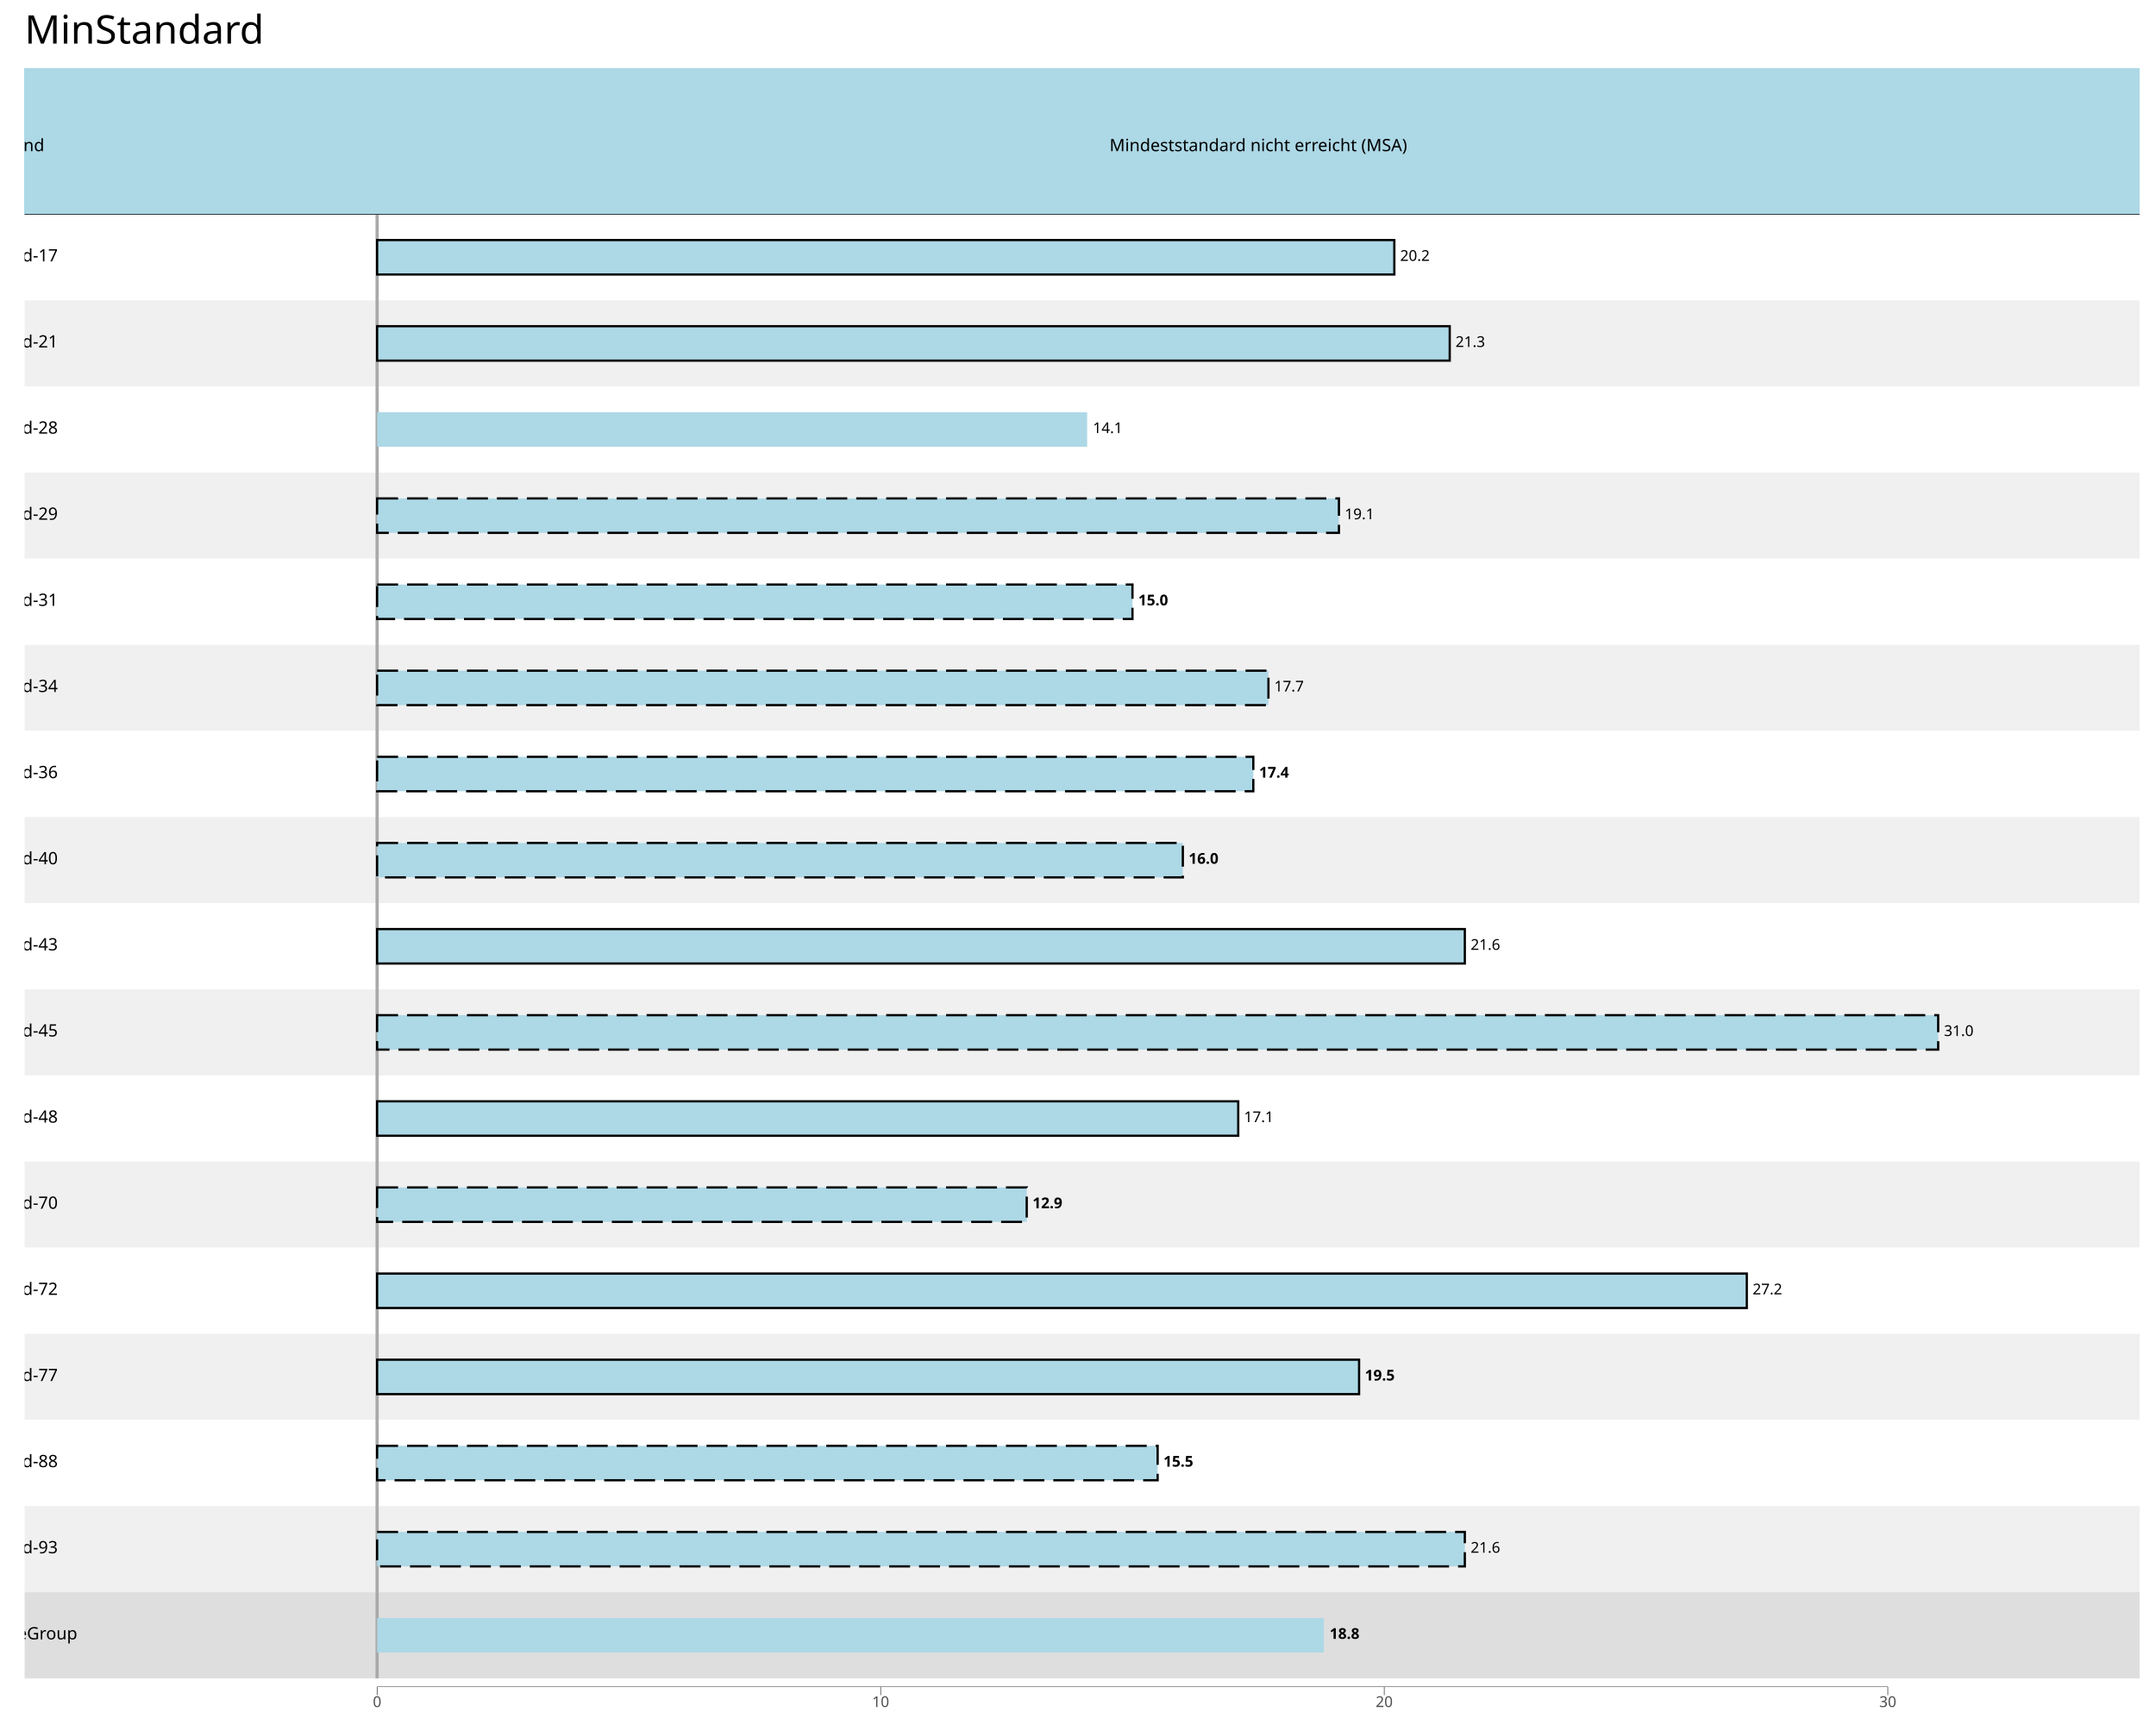
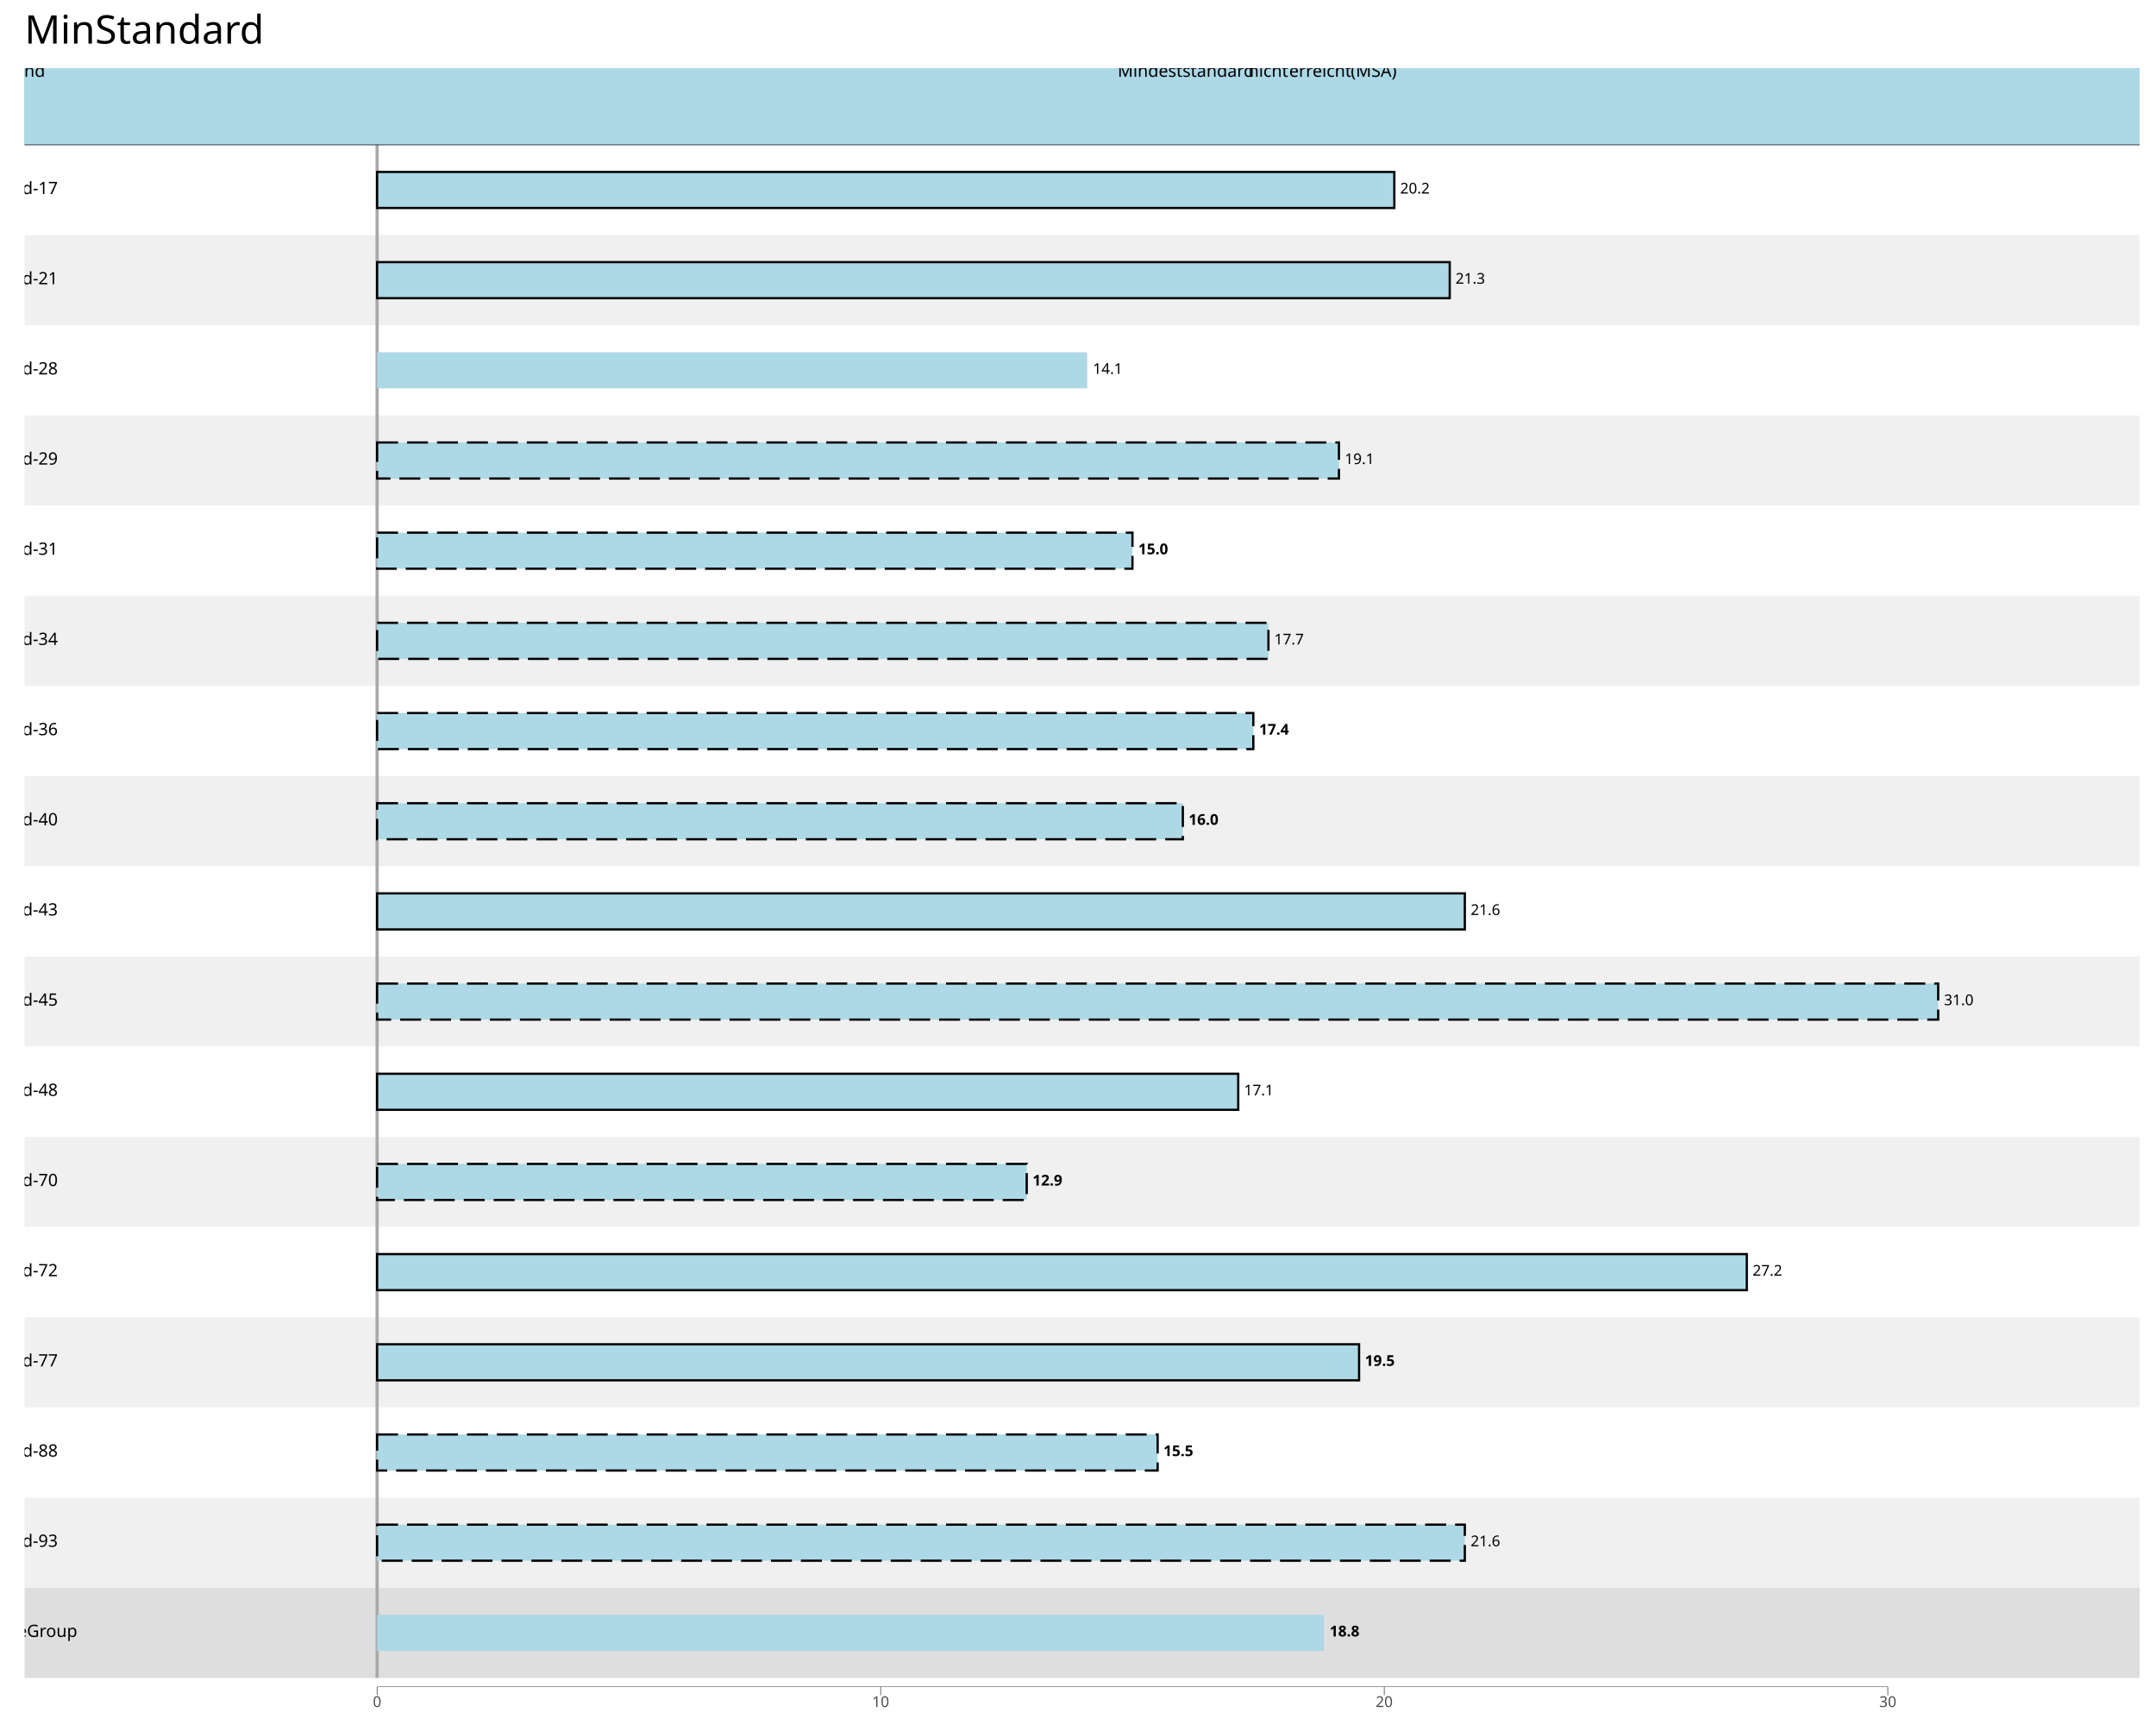
<svg xmlns="http://www.w3.org/2000/svg" class="svglite" data-engine-version="2.0" width="720.00pt" height="576.00pt" viewBox="0 0 720.00 576.00">
  <defs>
    <style type="text/css">
    .svglite line, .svglite polyline, .svglite polygon, .svglite path, .svglite rect, .svglite circle {
      fill: none;
      stroke: #000000;
      stroke-linecap: round;
      stroke-linejoin: round;
      stroke-miterlimit: 10.00;
    }
  </style>
  </defs>
  <rect width="100%" height="100%" style="stroke: none; fill: #FFFFFF;" />
  <defs>
    <clipPath id="cpMC4wMHw3MjAuMDB8MC4wMHw1NzYuMDA=">
      <rect x="0.00" y="0.00" width="720.00" height="576.00" />
    </clipPath>
  </defs>
  <g clip-path="url(#cpMC4wMHw3MjAuMDB8MC4wMHw1NzYuMDA=)">
    <rect x="0.00" y="0.00" width="720.00" height="576.00" style="stroke-width: 1.07; stroke: #FFFFFF; fill: #FFFFFF;" />
  </g>
  <defs>
    <clipPath id="cpOC4yMnw3MTQuNTJ8MjIuNzh8NTYzLjMw">
      <rect x="8.22" y="22.78" width="706.30" height="540.52" />
    </clipPath>
  </defs>
  <g clip-path="url(#cpOC4yMnw3MTQuNTJ8MjIuNzh8NTYzLjMw)">
    <rect x="8.22" y="22.78" width="706.30" height="540.52" style="stroke-width: 1.07; stroke: none; fill: #FFFFFF;" />
-     <rect x="8.22" y="71.53" width="706.30" height="28.76" style="stroke-width: 0.21; stroke: none; stroke-linecap: butt; stroke-linejoin: miter; fill: #FFFFFF;" />
-     <rect x="8.22" y="100.29" width="706.30" height="28.76" style="stroke-width: 0.21; stroke: none; stroke-linecap: butt; stroke-linejoin: miter; fill: #F0F0F0;" />
-     <rect x="8.22" y="129.05" width="706.30" height="28.76" style="stroke-width: 0.21; stroke: none; stroke-linecap: butt; stroke-linejoin: miter; fill: #FFFFFF;" />
-     <rect x="8.22" y="157.81" width="706.30" height="28.76" style="stroke-width: 0.21; stroke: none; stroke-linecap: butt; stroke-linejoin: miter; fill: #F0F0F0;" />
-     <rect x="8.22" y="186.56" width="706.30" height="28.76" style="stroke-width: 0.21; stroke: none; stroke-linecap: butt; stroke-linejoin: miter; fill: #FFFFFF;" />
-     <rect x="8.22" y="215.32" width="706.30" height="28.76" style="stroke-width: 0.21; stroke: none; stroke-linecap: butt; stroke-linejoin: miter; fill: #F0F0F0;" />
-     <rect x="8.22" y="244.08" width="706.30" height="28.76" style="stroke-width: 0.21; stroke: none; stroke-linecap: butt; stroke-linejoin: miter; fill: #FFFFFF;" />
-     <rect x="8.22" y="272.84" width="706.30" height="28.76" style="stroke-width: 0.21; stroke: none; stroke-linecap: butt; stroke-linejoin: miter; fill: #F0F0F0;" />
-     <rect x="8.22" y="301.60" width="706.30" height="28.76" style="stroke-width: 0.21; stroke: none; stroke-linecap: butt; stroke-linejoin: miter; fill: #FFFFFF;" />
-     <rect x="8.22" y="330.36" width="706.30" height="28.76" style="stroke-width: 0.21; stroke: none; stroke-linecap: butt; stroke-linejoin: miter; fill: #F0F0F0;" />
-     <rect x="8.22" y="359.12" width="706.30" height="28.76" style="stroke-width: 0.21; stroke: none; stroke-linecap: butt; stroke-linejoin: miter; fill: #FFFFFF;" />
-     <rect x="8.22" y="387.87" width="706.30" height="28.76" style="stroke-width: 0.21; stroke: none; stroke-linecap: butt; stroke-linejoin: miter; fill: #F0F0F0;" />
-     <rect x="8.22" y="416.63" width="706.30" height="28.76" style="stroke-width: 0.21; stroke: none; stroke-linecap: butt; stroke-linejoin: miter; fill: #FFFFFF;" />
-     <rect x="8.22" y="445.39" width="706.30" height="28.76" style="stroke-width: 0.21; stroke: none; stroke-linecap: butt; stroke-linejoin: miter; fill: #F0F0F0;" />
-     <rect x="8.22" y="474.15" width="706.30" height="28.76" style="stroke-width: 0.21; stroke: none; stroke-linecap: butt; stroke-linejoin: miter; fill: #FFFFFF;" />
-     <rect x="8.22" y="502.91" width="706.30" height="28.76" style="stroke-width: 0.21; stroke: none; stroke-linecap: butt; stroke-linejoin: miter; fill: #F0F0F0;" />
-     <rect x="8.22" y="531.67" width="706.30" height="28.76" style="stroke-width: 0.21; stroke: none; stroke-linecap: butt; stroke-linejoin: miter; fill: #DEDEDE;" />
-     <line x1="125.94" y1="560.43" x2="125.94" y2="22.78" style="stroke-width: 1.07; stroke: #A9A9A9; stroke-linecap: butt;" />
-     <rect x="8.22" y="22.78" width="706.30" height="48.75" style="stroke-width: 1.07; stroke: none; stroke-linecap: butt; stroke-linejoin: miter; fill: #ADD8E6;" />
-     <rect x="8.22" y="22.78" width="706.30" height="48.75" style="stroke-width: 1.07; stroke: none; stroke-linecap: butt; stroke-linejoin: miter; fill: #ADD8E6;" />
-     <rect x="8.22" y="22.78" width="706.30" height="48.75" style="stroke-width: 1.07; stroke: none; stroke-linecap: butt; stroke-linejoin: miter; fill: #ADD8E6;" />
-     <rect x="8.22" y="22.78" width="706.30" height="48.75" style="stroke-width: 1.07; stroke: none; stroke-linecap: butt; stroke-linejoin: miter; fill: #ADD8E6;" />
-     <rect x="8.22" y="22.78" width="706.30" height="48.75" style="stroke-width: 1.07; stroke: none; stroke-linecap: butt; stroke-linejoin: miter; fill: #ADD8E6;" />
-     <rect x="8.22" y="22.78" width="706.30" height="48.75" style="stroke-width: 1.07; stroke: none; stroke-linecap: butt; stroke-linejoin: miter; fill: #ADD8E6;" />
-     <rect x="8.22" y="22.78" width="706.30" height="48.75" style="stroke-width: 1.07; stroke: none; stroke-linecap: butt; stroke-linejoin: miter; fill: #ADD8E6;" />
-     <rect x="8.22" y="22.78" width="706.30" height="48.75" style="stroke-width: 1.07; stroke: none; stroke-linecap: butt; stroke-linejoin: miter; fill: #ADD8E6;" />
-     <rect x="8.22" y="22.78" width="706.30" height="48.75" style="stroke-width: 1.07; stroke: none; stroke-linecap: butt; stroke-linejoin: miter; fill: #ADD8E6;" />
-     <rect x="8.22" y="22.78" width="706.30" height="48.75" style="stroke-width: 1.07; stroke: none; stroke-linecap: butt; stroke-linejoin: miter; fill: #ADD8E6;" />
-     <rect x="8.22" y="22.78" width="706.30" height="48.75" style="stroke-width: 1.07; stroke: none; stroke-linecap: butt; stroke-linejoin: miter; fill: #ADD8E6;" />
-     <rect x="8.22" y="22.78" width="706.30" height="48.75" style="stroke-width: 1.07; stroke: none; stroke-linecap: butt; stroke-linejoin: miter; fill: #ADD8E6;" />
-     <rect x="8.22" y="22.78" width="706.30" height="48.75" style="stroke-width: 1.07; stroke: none; stroke-linecap: butt; stroke-linejoin: miter; fill: #ADD8E6;" />
-     <rect x="8.22" y="22.78" width="706.30" height="48.75" style="stroke-width: 1.07; stroke: none; stroke-linecap: butt; stroke-linejoin: miter; fill: #ADD8E6;" />
-     <rect x="8.22" y="22.78" width="706.30" height="48.75" style="stroke-width: 1.07; stroke: none; stroke-linecap: butt; stroke-linejoin: miter; fill: #ADD8E6;" />
-     <rect x="8.22" y="22.78" width="706.30" height="48.75" style="stroke-width: 1.07; stroke: none; stroke-linecap: butt; stroke-linejoin: miter; fill: #ADD8E6;" />
-     <rect x="8.22" y="22.78" width="706.30" height="48.75" style="stroke-width: 1.07; stroke: none; stroke-linecap: butt; stroke-linejoin: miter; fill: #ADD8E6;" />
-     <line x1="8.22" y1="71.53" x2="714.52" y2="71.53" style="stroke-width: 0.21; stroke-linecap: butt;" />
+     <rect x="8.22" y="48.38" width="706.30" height="30.11" style="stroke-width: 0.21; stroke: none; stroke-linecap: butt; stroke-linejoin: miter; fill: #FFFFFF;" />
+     <rect x="8.22" y="78.49" width="706.30" height="30.11" style="stroke-width: 0.21; stroke: none; stroke-linecap: butt; stroke-linejoin: miter; fill: #F0F0F0;" />
+     <rect x="8.22" y="108.60" width="706.30" height="30.11" style="stroke-width: 0.21; stroke: none; stroke-linecap: butt; stroke-linejoin: miter; fill: #FFFFFF;" />
+     <rect x="8.22" y="138.72" width="706.30" height="30.11" style="stroke-width: 0.21; stroke: none; stroke-linecap: butt; stroke-linejoin: miter; fill: #F0F0F0;" />
+     <rect x="8.22" y="168.83" width="706.30" height="30.11" style="stroke-width: 0.21; stroke: none; stroke-linecap: butt; stroke-linejoin: miter; fill: #FFFFFF;" />
+     <rect x="8.22" y="198.94" width="706.30" height="30.11" style="stroke-width: 0.21; stroke: none; stroke-linecap: butt; stroke-linejoin: miter; fill: #F0F0F0;" />
+     <rect x="8.22" y="229.05" width="706.30" height="30.11" style="stroke-width: 0.21; stroke: none; stroke-linecap: butt; stroke-linejoin: miter; fill: #FFFFFF;" />
+     <rect x="8.22" y="259.17" width="706.30" height="30.11" style="stroke-width: 0.21; stroke: none; stroke-linecap: butt; stroke-linejoin: miter; fill: #F0F0F0;" />
+     <rect x="8.22" y="289.28" width="706.30" height="30.11" style="stroke-width: 0.21; stroke: none; stroke-linecap: butt; stroke-linejoin: miter; fill: #FFFFFF;" />
+     <rect x="8.22" y="319.39" width="706.30" height="30.11" style="stroke-width: 0.21; stroke: none; stroke-linecap: butt; stroke-linejoin: miter; fill: #F0F0F0;" />
+     <rect x="8.22" y="349.50" width="706.30" height="30.11" style="stroke-width: 0.21; stroke: none; stroke-linecap: butt; stroke-linejoin: miter; fill: #FFFFFF;" />
+     <rect x="8.22" y="379.62" width="706.30" height="30.11" style="stroke-width: 0.21; stroke: none; stroke-linecap: butt; stroke-linejoin: miter; fill: #F0F0F0;" />
+     <rect x="8.22" y="409.73" width="706.30" height="30.11" style="stroke-width: 0.21; stroke: none; stroke-linecap: butt; stroke-linejoin: miter; fill: #FFFFFF;" />
+     <rect x="8.22" y="439.84" width="706.30" height="30.11" style="stroke-width: 0.21; stroke: none; stroke-linecap: butt; stroke-linejoin: miter; fill: #F0F0F0;" />
+     <rect x="8.22" y="469.95" width="706.30" height="30.11" style="stroke-width: 0.21; stroke: none; stroke-linecap: butt; stroke-linejoin: miter; fill: #FFFFFF;" />
+     <rect x="8.22" y="500.07" width="706.30" height="30.11" style="stroke-width: 0.21; stroke: none; stroke-linecap: butt; stroke-linejoin: miter; fill: #F0F0F0;" />
+     <rect x="8.22" y="530.18" width="706.30" height="30.11" style="stroke-width: 0.21; stroke: none; stroke-linecap: butt; stroke-linejoin: miter; fill: #DEDEDE;" />
+     <line x1="125.94" y1="560.29" x2="125.94" y2="22.78" style="stroke-width: 1.07; stroke: #A9A9A9; stroke-linecap: butt;" />
+     <rect x="8.22" y="22.78" width="706.30" height="25.60" style="stroke-width: 1.07; stroke: none; stroke-linecap: butt; stroke-linejoin: miter; fill: #ADD8E6;" />
+     <rect x="8.22" y="22.78" width="706.30" height="25.60" style="stroke-width: 1.07; stroke: none; stroke-linecap: butt; stroke-linejoin: miter; fill: #ADD8E6;" />
+     <rect x="8.22" y="22.78" width="706.30" height="25.60" style="stroke-width: 1.07; stroke: none; stroke-linecap: butt; stroke-linejoin: miter; fill: #ADD8E6;" />
+     <rect x="8.22" y="22.78" width="706.30" height="25.60" style="stroke-width: 1.07; stroke: none; stroke-linecap: butt; stroke-linejoin: miter; fill: #ADD8E6;" />
+     <rect x="8.22" y="22.78" width="706.30" height="25.60" style="stroke-width: 1.07; stroke: none; stroke-linecap: butt; stroke-linejoin: miter; fill: #ADD8E6;" />
+     <rect x="8.22" y="22.78" width="706.30" height="25.60" style="stroke-width: 1.07; stroke: none; stroke-linecap: butt; stroke-linejoin: miter; fill: #ADD8E6;" />
+     <rect x="8.22" y="22.78" width="706.30" height="25.60" style="stroke-width: 1.07; stroke: none; stroke-linecap: butt; stroke-linejoin: miter; fill: #ADD8E6;" />
+     <rect x="8.22" y="22.78" width="706.30" height="25.60" style="stroke-width: 1.07; stroke: none; stroke-linecap: butt; stroke-linejoin: miter; fill: #ADD8E6;" />
+     <rect x="8.22" y="22.78" width="706.30" height="25.60" style="stroke-width: 1.07; stroke: none; stroke-linecap: butt; stroke-linejoin: miter; fill: #ADD8E6;" />
+     <rect x="8.22" y="22.78" width="706.30" height="25.60" style="stroke-width: 1.07; stroke: none; stroke-linecap: butt; stroke-linejoin: miter; fill: #ADD8E6;" />
+     <rect x="8.22" y="22.78" width="706.30" height="25.60" style="stroke-width: 1.07; stroke: none; stroke-linecap: butt; stroke-linejoin: miter; fill: #ADD8E6;" />
+     <rect x="8.22" y="22.78" width="706.30" height="25.60" style="stroke-width: 1.07; stroke: none; stroke-linecap: butt; stroke-linejoin: miter; fill: #ADD8E6;" />
+     <rect x="8.22" y="22.78" width="706.30" height="25.60" style="stroke-width: 1.07; stroke: none; stroke-linecap: butt; stroke-linejoin: miter; fill: #ADD8E6;" />
+     <rect x="8.22" y="22.78" width="706.30" height="25.60" style="stroke-width: 1.07; stroke: none; stroke-linecap: butt; stroke-linejoin: miter; fill: #ADD8E6;" />
+     <rect x="8.22" y="22.78" width="706.30" height="25.60" style="stroke-width: 1.07; stroke: none; stroke-linecap: butt; stroke-linejoin: miter; fill: #ADD8E6;" />
+     <rect x="8.22" y="22.78" width="706.30" height="25.60" style="stroke-width: 1.07; stroke: none; stroke-linecap: butt; stroke-linejoin: miter; fill: #ADD8E6;" />
+     <rect x="8.22" y="22.78" width="706.30" height="25.60" style="stroke-width: 1.07; stroke: none; stroke-linecap: butt; stroke-linejoin: miter; fill: #ADD8E6;" />
+     <line x1="8.22" y1="48.38" x2="714.52" y2="48.38" style="stroke-width: 0.21; stroke-linecap: butt;" />
    <line x1="125.94" y1="563.30" x2="630.44" y2="563.30" style="stroke-width: 0.21; stroke-linecap: butt;" />
-     <text x="467.57" y="87.11" style="font-size: 4.98px; font-family: sans;" textLength="9.69px" lengthAdjust="spacingAndGlyphs">20.2</text>
-     <text x="486.07" y="115.86" style="font-size: 4.98px; font-family: sans;" textLength="9.69px" lengthAdjust="spacingAndGlyphs">21.3</text>
-     <text x="364.99" y="144.62" style="font-size: 4.98px; font-family: sans;" textLength="9.69px" lengthAdjust="spacingAndGlyphs">14.1</text>
-     <text x="449.07" y="173.38" style="font-size: 4.98px; font-family: sans;" textLength="9.69px" lengthAdjust="spacingAndGlyphs">19.1</text>
-     <text x="380.12" y="202.14" style="font-size: 4.98px; font-weight: bold; font-family: sans;" textLength="9.69px" lengthAdjust="spacingAndGlyphs">15.0</text>
-     <text x="425.53" y="230.90" style="font-size: 4.98px; font-family: sans;" textLength="9.69px" lengthAdjust="spacingAndGlyphs">17.7</text>
-     <text x="420.48" y="259.66" style="font-size: 4.98px; font-weight: bold; font-family: sans;" textLength="9.69px" lengthAdjust="spacingAndGlyphs">17.4</text>
-     <text x="396.94" y="288.42" style="font-size: 4.98px; font-weight: bold; font-family: sans;" textLength="9.69px" lengthAdjust="spacingAndGlyphs">16.0</text>
-     <text x="491.12" y="317.17" style="font-size: 4.98px; font-family: sans;" textLength="9.69px" lengthAdjust="spacingAndGlyphs">21.6</text>
-     <text x="649.19" y="345.93" style="font-size: 4.98px; font-family: sans;" textLength="9.69px" lengthAdjust="spacingAndGlyphs">31.0</text>
-     <text x="415.44" y="374.69" style="font-size: 4.98px; font-family: sans;" textLength="9.69px" lengthAdjust="spacingAndGlyphs">17.1</text>
-     <text x="344.81" y="403.45" style="font-size: 4.98px; font-weight: bold; font-family: sans;" textLength="9.69px" lengthAdjust="spacingAndGlyphs">12.9</text>
-     <text x="585.29" y="432.21" style="font-size: 4.98px; font-family: sans;" textLength="9.69px" lengthAdjust="spacingAndGlyphs">27.2</text>
-     <text x="455.80" y="460.97" style="font-size: 4.98px; font-weight: bold; font-family: sans;" textLength="9.69px" lengthAdjust="spacingAndGlyphs">19.5</text>
-     <text x="388.53" y="489.73" style="font-size: 4.98px; font-weight: bold; font-family: sans;" textLength="9.69px" lengthAdjust="spacingAndGlyphs">15.5</text>
-     <text x="491.12" y="518.48" style="font-size: 4.98px; font-family: sans;" textLength="9.69px" lengthAdjust="spacingAndGlyphs">21.6</text>
-     <text x="444.03" y="547.24" style="font-size: 4.98px; font-weight: bold; font-family: sans;" textLength="9.69px" lengthAdjust="spacingAndGlyphs">18.8</text>
-     <rect x="125.94" y="80.16" width="339.70" height="11.50" style="stroke-width: 0.75; stroke-linecap: butt; stroke-linejoin: miter; fill: #ADD8E6;" />
-     <rect x="125.94" y="108.92" width="358.20" height="11.50" style="stroke-width: 0.75; stroke-linecap: butt; stroke-linejoin: miter; fill: #ADD8E6;" />
-     <rect x="125.94" y="137.67" width="237.12" height="11.50" style="stroke-width: 0.75; stroke: none; stroke-linecap: butt; stroke-linejoin: miter; fill: #ADD8E6;" />
-     <rect x="125.94" y="166.43" width="321.20" height="11.50" style="stroke-width: 0.75; stroke-dasharray: 7.00,3.00; stroke-linecap: butt; stroke-linejoin: miter; fill: #ADD8E6;" />
-     <rect x="125.94" y="195.19" width="252.25" height="11.50" style="stroke-width: 0.75; stroke-dasharray: 7.00,3.00; stroke-linecap: butt; stroke-linejoin: miter; fill: #ADD8E6;" />
-     <rect x="125.94" y="223.95" width="297.66" height="11.50" style="stroke-width: 0.75; stroke-dasharray: 7.00,3.00; stroke-linecap: butt; stroke-linejoin: miter; fill: #ADD8E6;" />
-     <rect x="125.94" y="252.71" width="292.61" height="11.50" style="stroke-width: 0.75; stroke-dasharray: 7.00,3.00; stroke-linecap: butt; stroke-linejoin: miter; fill: #ADD8E6;" />
-     <rect x="125.94" y="281.47" width="269.07" height="11.50" style="stroke-width: 0.75; stroke-dasharray: 7.00,3.00; stroke-linecap: butt; stroke-linejoin: miter; fill: #ADD8E6;" />
-     <rect x="125.94" y="310.23" width="363.24" height="11.50" style="stroke-width: 0.75; stroke-linecap: butt; stroke-linejoin: miter; fill: #ADD8E6;" />
-     <rect x="125.94" y="338.98" width="521.32" height="11.50" style="stroke-width: 0.75; stroke-dasharray: 7.00,3.00; stroke-linecap: butt; stroke-linejoin: miter; fill: #ADD8E6;" />
-     <rect x="125.94" y="367.74" width="287.57" height="11.50" style="stroke-width: 0.75; stroke-linecap: butt; stroke-linejoin: miter; fill: #ADD8E6;" />
-     <rect x="125.94" y="396.50" width="216.94" height="11.50" style="stroke-width: 0.75; stroke-dasharray: 7.00,3.00; stroke-linecap: butt; stroke-linejoin: miter; fill: #ADD8E6;" />
-     <rect x="125.94" y="425.26" width="457.41" height="11.50" style="stroke-width: 0.75; stroke-linecap: butt; stroke-linejoin: miter; fill: #ADD8E6;" />
-     <rect x="125.94" y="454.02" width="327.93" height="11.50" style="stroke-width: 0.75; stroke-linecap: butt; stroke-linejoin: miter; fill: #ADD8E6;" />
-     <rect x="125.94" y="482.78" width="260.66" height="11.50" style="stroke-width: 0.75; stroke-dasharray: 7.00,3.00; stroke-linecap: butt; stroke-linejoin: miter; fill: #ADD8E6;" />
-     <rect x="125.94" y="511.54" width="363.24" height="11.50" style="stroke-width: 0.75; stroke-dasharray: 7.00,3.00; stroke-linecap: butt; stroke-linejoin: miter; fill: #ADD8E6;" />
-     <rect x="125.94" y="540.29" width="316.15" height="11.50" style="stroke-width: 0.75; stroke: none; stroke-linecap: butt; stroke-linejoin: miter; fill: #ADD8E6;" />
-     <text x="420.23" y="50.48" text-anchor="middle" style="font-size: 5.69px; font-family: sans;" textLength="93.95px" lengthAdjust="spacingAndGlyphs">Mindeststandard nicht erreicht (MSA)</text>
-     <text x="-2.22" y="87.28" style="font-size: 5.69px; font-family: sans;" textLength="20.89px" lengthAdjust="spacingAndGlyphs">Land-17</text>
-     <text x="-2.22" y="116.03" style="font-size: 5.69px; font-family: sans;" textLength="20.89px" lengthAdjust="spacingAndGlyphs">Land-21</text>
-     <text x="-2.22" y="144.79" style="font-size: 5.69px; font-family: sans;" textLength="20.89px" lengthAdjust="spacingAndGlyphs">Land-28</text>
-     <text x="-2.22" y="173.55" style="font-size: 5.69px; font-family: sans;" textLength="20.89px" lengthAdjust="spacingAndGlyphs">Land-29</text>
-     <text x="-2.22" y="202.31" style="font-size: 5.69px; font-family: sans;" textLength="20.89px" lengthAdjust="spacingAndGlyphs">Land-31</text>
-     <text x="-2.22" y="231.07" style="font-size: 5.69px; font-family: sans;" textLength="20.89px" lengthAdjust="spacingAndGlyphs">Land-34</text>
-     <text x="-2.22" y="259.83" style="font-size: 5.69px; font-family: sans;" textLength="20.89px" lengthAdjust="spacingAndGlyphs">Land-36</text>
-     <text x="-2.22" y="288.59" style="font-size: 5.69px; font-family: sans;" textLength="20.89px" lengthAdjust="spacingAndGlyphs">Land-40</text>
-     <text x="-2.22" y="317.35" style="font-size: 5.69px; font-family: sans;" textLength="20.89px" lengthAdjust="spacingAndGlyphs">Land-43</text>
-     <text x="-2.22" y="346.10" style="font-size: 5.69px; font-family: sans;" textLength="20.89px" lengthAdjust="spacingAndGlyphs">Land-45</text>
-     <text x="-2.22" y="374.86" style="font-size: 5.69px; font-family: sans;" textLength="20.89px" lengthAdjust="spacingAndGlyphs">Land-48</text>
-     <text x="-2.22" y="403.62" style="font-size: 5.69px; font-family: sans;" textLength="20.89px" lengthAdjust="spacingAndGlyphs">Land-70</text>
-     <text x="-2.22" y="432.38" style="font-size: 5.69px; font-family: sans;" textLength="20.89px" lengthAdjust="spacingAndGlyphs">Land-72</text>
-     <text x="-2.22" y="461.14" style="font-size: 5.69px; font-family: sans;" textLength="20.89px" lengthAdjust="spacingAndGlyphs">Land-77</text>
-     <text x="-2.22" y="489.90" style="font-size: 5.69px; font-family: sans;" textLength="20.89px" lengthAdjust="spacingAndGlyphs">Land-88</text>
-     <text x="-2.22" y="518.66" style="font-size: 5.69px; font-family: sans;" textLength="20.89px" lengthAdjust="spacingAndGlyphs">Land-93</text>
-     <text x="-7.12" y="547.41" style="font-size: 5.69px; font-family: sans;" textLength="30.69px" lengthAdjust="spacingAndGlyphs">wholeGroup</text>
-     <text x="8.22" y="50.48" text-anchor="middle" style="font-size: 5.69px; font-family: sans;" textLength="12.66px" lengthAdjust="spacingAndGlyphs">Land</text>
+     <text x="467.57" y="64.63" style="font-size: 4.98px; font-family: sans;" textLength="9.69px" lengthAdjust="spacingAndGlyphs">20.2</text>
+     <text x="486.07" y="94.74" style="font-size: 4.98px; font-family: sans;" textLength="9.69px" lengthAdjust="spacingAndGlyphs">21.3</text>
+     <text x="364.99" y="124.86" style="font-size: 4.98px; font-family: sans;" textLength="9.69px" lengthAdjust="spacingAndGlyphs">14.1</text>
+     <text x="449.07" y="154.97" style="font-size: 4.98px; font-family: sans;" textLength="9.69px" lengthAdjust="spacingAndGlyphs">19.1</text>
+     <text x="380.12" y="185.08" style="font-size: 4.98px; font-weight: bold; font-family: sans;" textLength="9.69px" lengthAdjust="spacingAndGlyphs">15.0</text>
+     <text x="425.53" y="215.19" style="font-size: 4.98px; font-family: sans;" textLength="9.69px" lengthAdjust="spacingAndGlyphs">17.7</text>
+     <text x="420.48" y="245.31" style="font-size: 4.98px; font-weight: bold; font-family: sans;" textLength="9.69px" lengthAdjust="spacingAndGlyphs">17.4</text>
+     <text x="396.94" y="275.42" style="font-size: 4.98px; font-weight: bold; font-family: sans;" textLength="9.69px" lengthAdjust="spacingAndGlyphs">16.0</text>
+     <text x="491.12" y="305.53" style="font-size: 4.98px; font-family: sans;" textLength="9.69px" lengthAdjust="spacingAndGlyphs">21.6</text>
+     <text x="649.19" y="335.64" style="font-size: 4.98px; font-family: sans;" textLength="9.69px" lengthAdjust="spacingAndGlyphs">31.0</text>
+     <text x="415.44" y="365.76" style="font-size: 4.98px; font-family: sans;" textLength="9.69px" lengthAdjust="spacingAndGlyphs">17.1</text>
+     <text x="344.81" y="395.87" style="font-size: 4.98px; font-weight: bold; font-family: sans;" textLength="9.69px" lengthAdjust="spacingAndGlyphs">12.9</text>
+     <text x="585.29" y="425.98" style="font-size: 4.98px; font-family: sans;" textLength="9.69px" lengthAdjust="spacingAndGlyphs">27.2</text>
+     <text x="455.80" y="456.09" style="font-size: 4.98px; font-weight: bold; font-family: sans;" textLength="9.69px" lengthAdjust="spacingAndGlyphs">19.5</text>
+     <text x="388.53" y="486.21" style="font-size: 4.98px; font-weight: bold; font-family: sans;" textLength="9.69px" lengthAdjust="spacingAndGlyphs">15.5</text>
+     <text x="491.12" y="516.32" style="font-size: 4.98px; font-family: sans;" textLength="9.69px" lengthAdjust="spacingAndGlyphs">21.6</text>
+     <text x="444.03" y="546.43" style="font-size: 4.98px; font-weight: bold; font-family: sans;" textLength="9.69px" lengthAdjust="spacingAndGlyphs">18.8</text>
+     <rect x="125.94" y="57.41" width="339.70" height="12.04" style="stroke-width: 0.75; stroke-linecap: butt; stroke-linejoin: miter; fill: #ADD8E6;" />
+     <rect x="125.94" y="87.53" width="358.20" height="12.04" style="stroke-width: 0.75; stroke-linecap: butt; stroke-linejoin: miter; fill: #ADD8E6;" />
+     <rect x="125.94" y="117.64" width="237.12" height="12.04" style="stroke-width: 0.75; stroke: none; stroke-linecap: butt; stroke-linejoin: miter; fill: #ADD8E6;" />
+     <rect x="125.94" y="147.75" width="321.20" height="12.04" style="stroke-width: 0.75; stroke-dasharray: 7.00,3.00; stroke-linecap: butt; stroke-linejoin: miter; fill: #ADD8E6;" />
+     <rect x="125.94" y="177.86" width="252.25" height="12.04" style="stroke-width: 0.75; stroke-dasharray: 7.00,3.00; stroke-linecap: butt; stroke-linejoin: miter; fill: #ADD8E6;" />
+     <rect x="125.94" y="207.97" width="297.66" height="12.04" style="stroke-width: 0.75; stroke-dasharray: 7.00,3.00; stroke-linecap: butt; stroke-linejoin: miter; fill: #ADD8E6;" />
+     <rect x="125.94" y="238.09" width="292.61" height="12.04" style="stroke-width: 0.75; stroke-dasharray: 7.00,3.00; stroke-linecap: butt; stroke-linejoin: miter; fill: #ADD8E6;" />
+     <rect x="125.94" y="268.20" width="269.07" height="12.04" style="stroke-width: 0.75; stroke-dasharray: 7.00,3.00; stroke-linecap: butt; stroke-linejoin: miter; fill: #ADD8E6;" />
+     <rect x="125.94" y="298.31" width="363.24" height="12.04" style="stroke-width: 0.75; stroke-linecap: butt; stroke-linejoin: miter; fill: #ADD8E6;" />
+     <rect x="125.94" y="328.42" width="521.32" height="12.04" style="stroke-width: 0.75; stroke-dasharray: 7.00,3.00; stroke-linecap: butt; stroke-linejoin: miter; fill: #ADD8E6;" />
+     <rect x="125.94" y="358.54" width="287.57" height="12.04" style="stroke-width: 0.75; stroke-linecap: butt; stroke-linejoin: miter; fill: #ADD8E6;" />
+     <rect x="125.94" y="388.65" width="216.94" height="12.04" style="stroke-width: 0.75; stroke-dasharray: 7.00,3.00; stroke-linecap: butt; stroke-linejoin: miter; fill: #ADD8E6;" />
+     <rect x="125.94" y="418.76" width="457.41" height="12.04" style="stroke-width: 0.75; stroke-linecap: butt; stroke-linejoin: miter; fill: #ADD8E6;" />
+     <rect x="125.94" y="448.87" width="327.93" height="12.04" style="stroke-width: 0.75; stroke-linecap: butt; stroke-linejoin: miter; fill: #ADD8E6;" />
+     <rect x="125.94" y="478.99" width="260.66" height="12.04" style="stroke-width: 0.75; stroke-dasharray: 7.00,3.00; stroke-linecap: butt; stroke-linejoin: miter; fill: #ADD8E6;" />
+     <rect x="125.94" y="509.10" width="363.24" height="12.04" style="stroke-width: 0.75; stroke-dasharray: 7.00,3.00; stroke-linecap: butt; stroke-linejoin: miter; fill: #ADD8E6;" />
+     <rect x="125.94" y="539.21" width="316.15" height="12.04" style="stroke-width: 0.75; stroke: none; stroke-linecap: butt; stroke-linejoin: miter; fill: #ADD8E6;" />
+     <text x="373.26" y="25.66" style="font-size: 5.69px; font-family: sans;" textLength="42.08px" lengthAdjust="spacingAndGlyphs">Mindeststandard</text>
+     <text x="416.91" y="25.66" style="font-size: 5.69px; font-family: sans;" textLength="12.02px" lengthAdjust="spacingAndGlyphs">nicht</text>
+     <text x="430.52" y="25.66" style="font-size: 5.69px; font-family: sans;" textLength="18.98px" lengthAdjust="spacingAndGlyphs">erreicht</text>
+     <text x="451.08" y="25.66" style="font-size: 5.69px; font-family: sans;" textLength="16.13px" lengthAdjust="spacingAndGlyphs">(MSA)</text>
+     <text x="-2.22" y="64.80" style="font-size: 5.69px; font-family: sans;" textLength="20.89px" lengthAdjust="spacingAndGlyphs">Land-17</text>
+     <text x="-2.22" y="94.92" style="font-size: 5.69px; font-family: sans;" textLength="20.89px" lengthAdjust="spacingAndGlyphs">Land-21</text>
+     <text x="-2.22" y="125.03" style="font-size: 5.69px; font-family: sans;" textLength="20.89px" lengthAdjust="spacingAndGlyphs">Land-28</text>
+     <text x="-2.22" y="155.14" style="font-size: 5.69px; font-family: sans;" textLength="20.89px" lengthAdjust="spacingAndGlyphs">Land-29</text>
+     <text x="-2.22" y="185.25" style="font-size: 5.69px; font-family: sans;" textLength="20.89px" lengthAdjust="spacingAndGlyphs">Land-31</text>
+     <text x="-2.22" y="215.36" style="font-size: 5.69px; font-family: sans;" textLength="20.89px" lengthAdjust="spacingAndGlyphs">Land-34</text>
+     <text x="-2.22" y="245.48" style="font-size: 5.69px; font-family: sans;" textLength="20.89px" lengthAdjust="spacingAndGlyphs">Land-36</text>
+     <text x="-2.22" y="275.59" style="font-size: 5.69px; font-family: sans;" textLength="20.89px" lengthAdjust="spacingAndGlyphs">Land-40</text>
+     <text x="-2.22" y="305.70" style="font-size: 5.69px; font-family: sans;" textLength="20.89px" lengthAdjust="spacingAndGlyphs">Land-43</text>
+     <text x="-2.22" y="335.81" style="font-size: 5.69px; font-family: sans;" textLength="20.89px" lengthAdjust="spacingAndGlyphs">Land-45</text>
+     <text x="-2.22" y="365.93" style="font-size: 5.69px; font-family: sans;" textLength="20.89px" lengthAdjust="spacingAndGlyphs">Land-48</text>
+     <text x="-2.22" y="396.04" style="font-size: 5.69px; font-family: sans;" textLength="20.89px" lengthAdjust="spacingAndGlyphs">Land-70</text>
+     <text x="-2.22" y="426.15" style="font-size: 5.69px; font-family: sans;" textLength="20.89px" lengthAdjust="spacingAndGlyphs">Land-72</text>
+     <text x="-2.22" y="456.26" style="font-size: 5.69px; font-family: sans;" textLength="20.89px" lengthAdjust="spacingAndGlyphs">Land-77</text>
+     <text x="-2.22" y="486.38" style="font-size: 5.69px; font-family: sans;" textLength="20.89px" lengthAdjust="spacingAndGlyphs">Land-88</text>
+     <text x="-2.22" y="516.49" style="font-size: 5.69px; font-family: sans;" textLength="20.89px" lengthAdjust="spacingAndGlyphs">Land-93</text>
+     <text x="-7.12" y="546.60" style="font-size: 5.69px; font-family: sans;" textLength="30.69px" lengthAdjust="spacingAndGlyphs">wholeGroup</text>
+     <text x="1.89" y="25.66" style="font-size: 5.69px; font-family: sans;" textLength="12.66px" lengthAdjust="spacingAndGlyphs">Land</text>
  </g>
  <g clip-path="url(#cpMC4wMHw3MjAuMDB8MC4wMHw1NzYuMDA=)">
    <polyline points="125.94,566.04 125.94,563.30 " style="stroke-width: 0.21; stroke: #333333; stroke-linecap: butt;" />
    <polyline points="294.10,566.04 294.10,563.30 " style="stroke-width: 0.21; stroke: #333333; stroke-linecap: butt;" />
    <polyline points="462.27,566.04 462.27,563.30 " style="stroke-width: 0.21; stroke: #333333; stroke-linecap: butt;" />
    <polyline points="630.44,566.04 630.44,563.30 " style="stroke-width: 0.21; stroke: #333333; stroke-linecap: butt;" />
    <text x="125.94" y="570.00" text-anchor="middle" style="font-size: 5.00px; fill: #4D4D4D; font-family: sans;" textLength="2.78px" lengthAdjust="spacingAndGlyphs">0</text>
    <text x="294.10" y="570.00" text-anchor="middle" style="font-size: 5.00px; fill: #4D4D4D; font-family: sans;" textLength="5.56px" lengthAdjust="spacingAndGlyphs">10</text>
    <text x="462.27" y="570.00" text-anchor="middle" style="font-size: 5.00px; fill: #4D4D4D; font-family: sans;" textLength="5.56px" lengthAdjust="spacingAndGlyphs">20</text>
    <text x="630.44" y="570.00" text-anchor="middle" style="font-size: 5.00px; fill: #4D4D4D; font-family: sans;" textLength="5.56px" lengthAdjust="spacingAndGlyphs">30</text>
    <text x="8.22" y="14.56" style="font-size: 13.20px; font-family: sans;" textLength="74.85px" lengthAdjust="spacingAndGlyphs">MinStandard</text>
  </g>
</svg>
